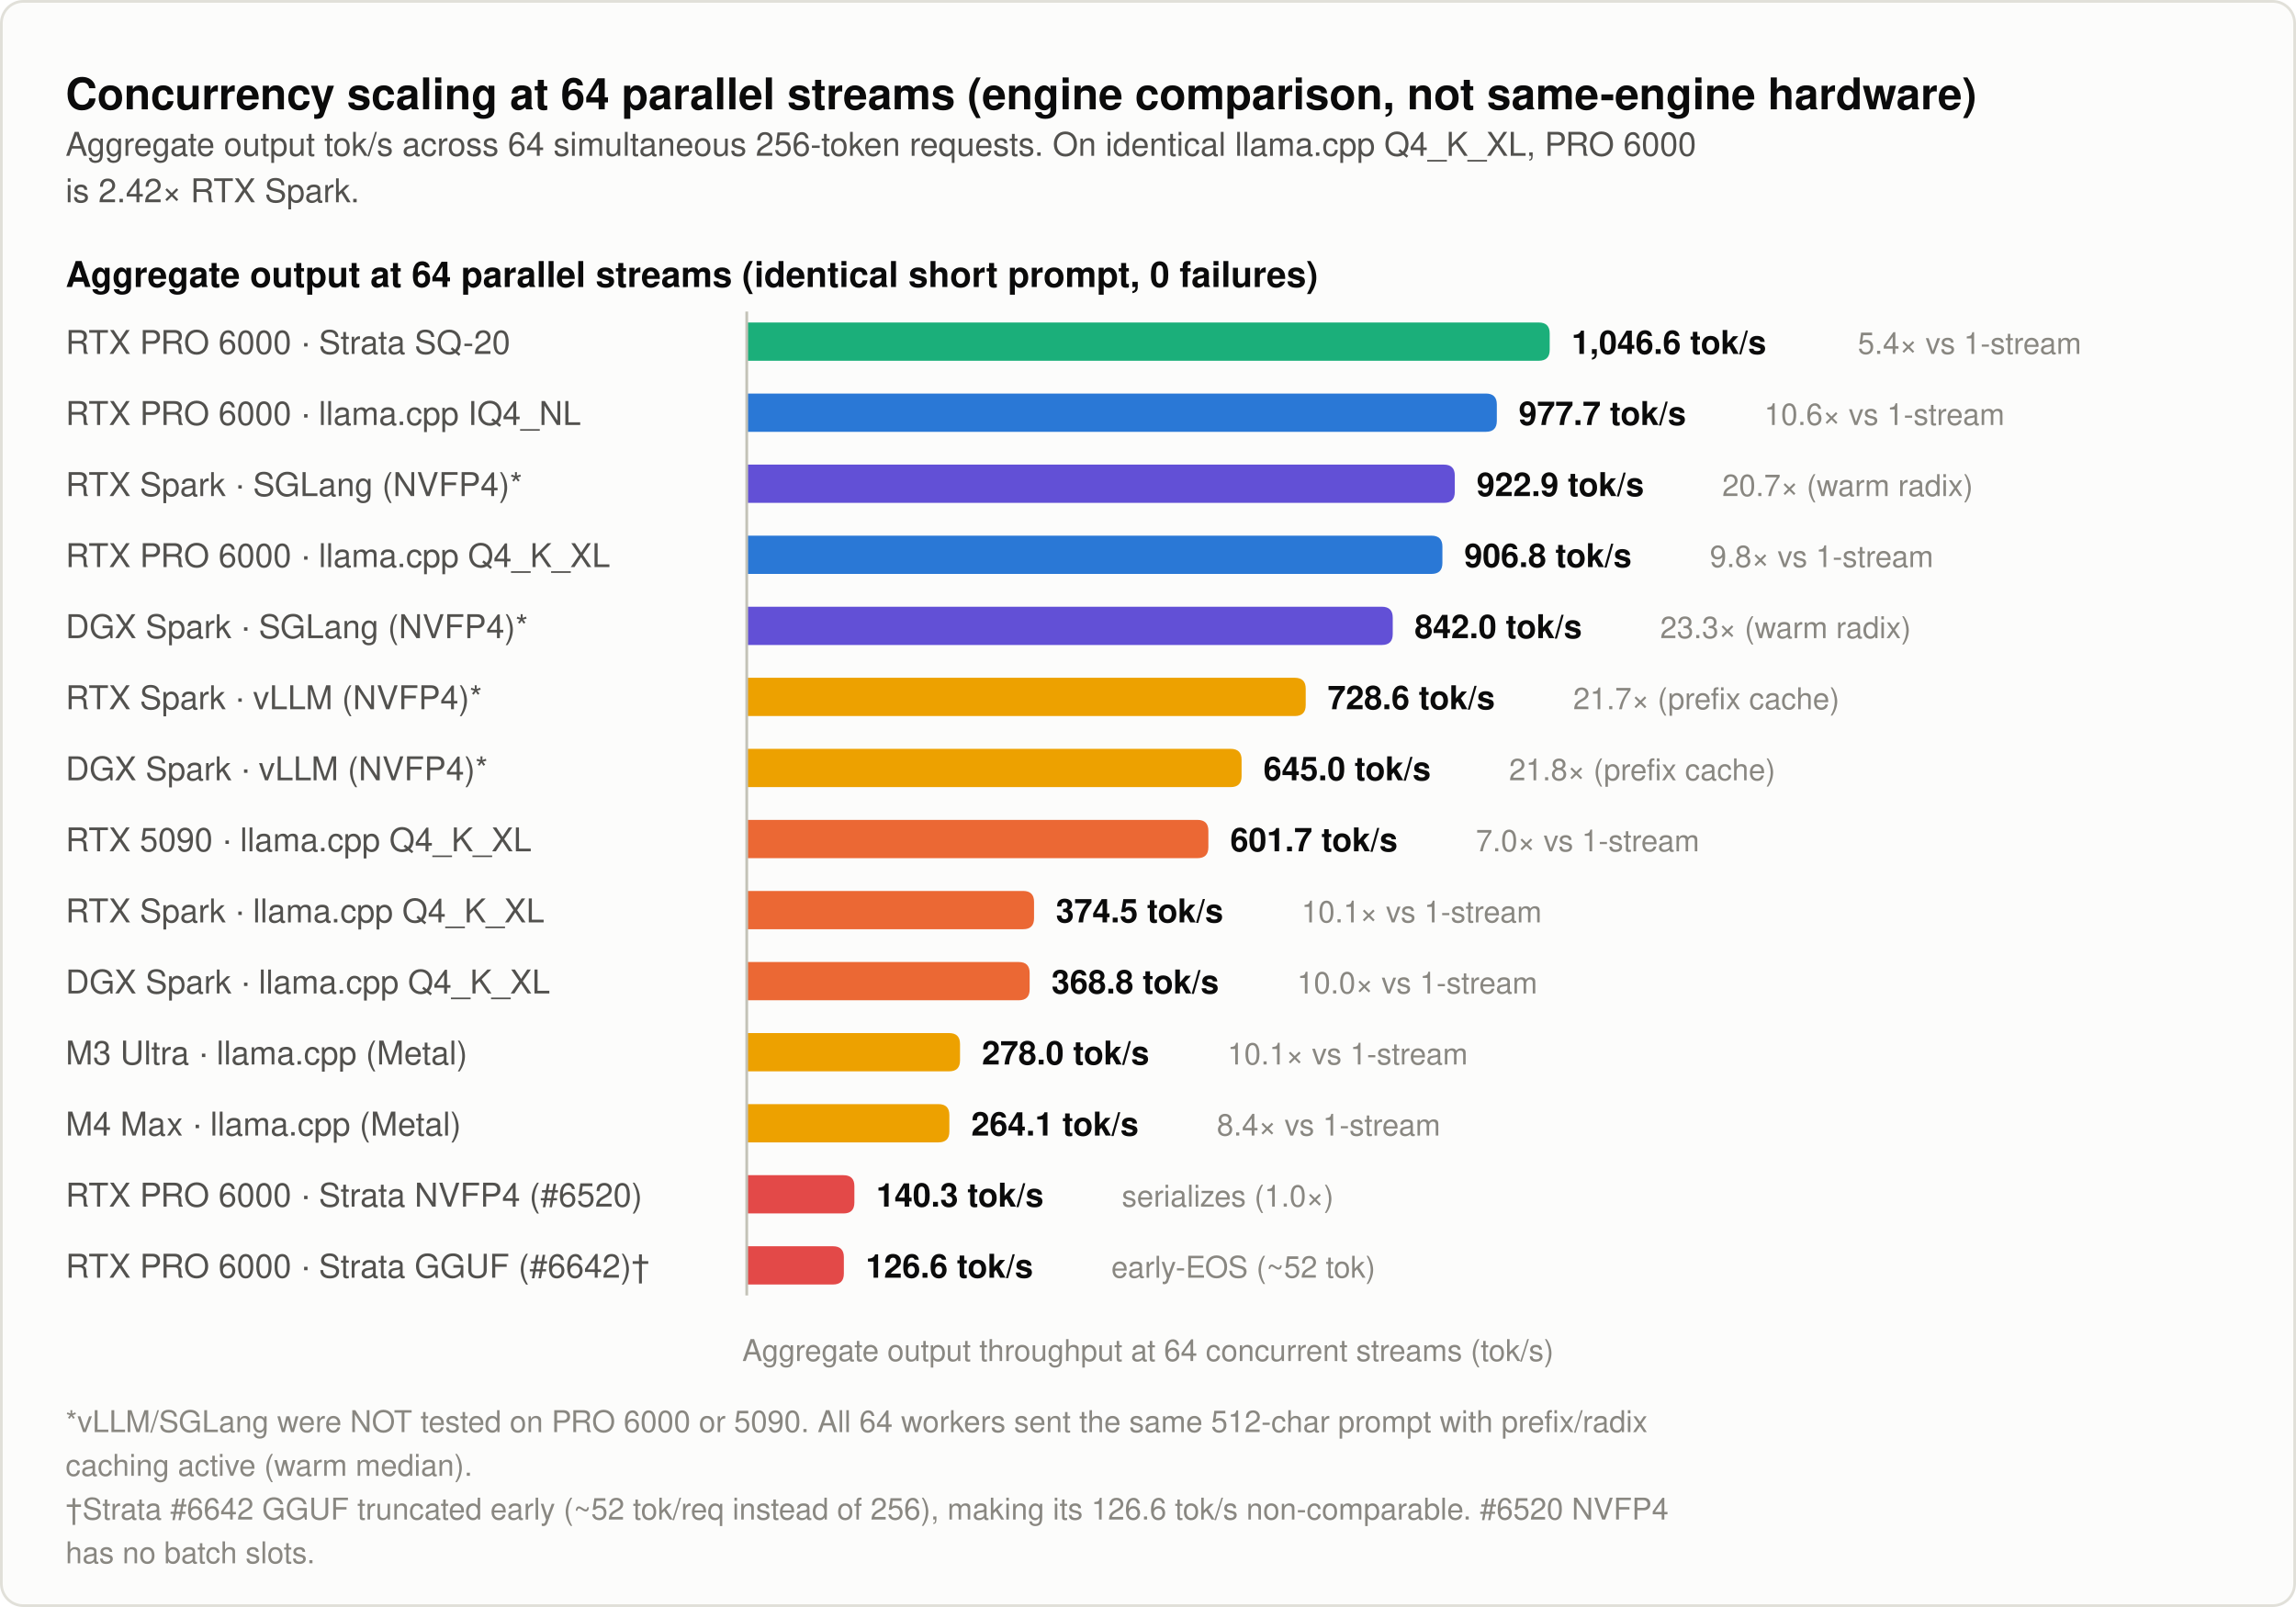
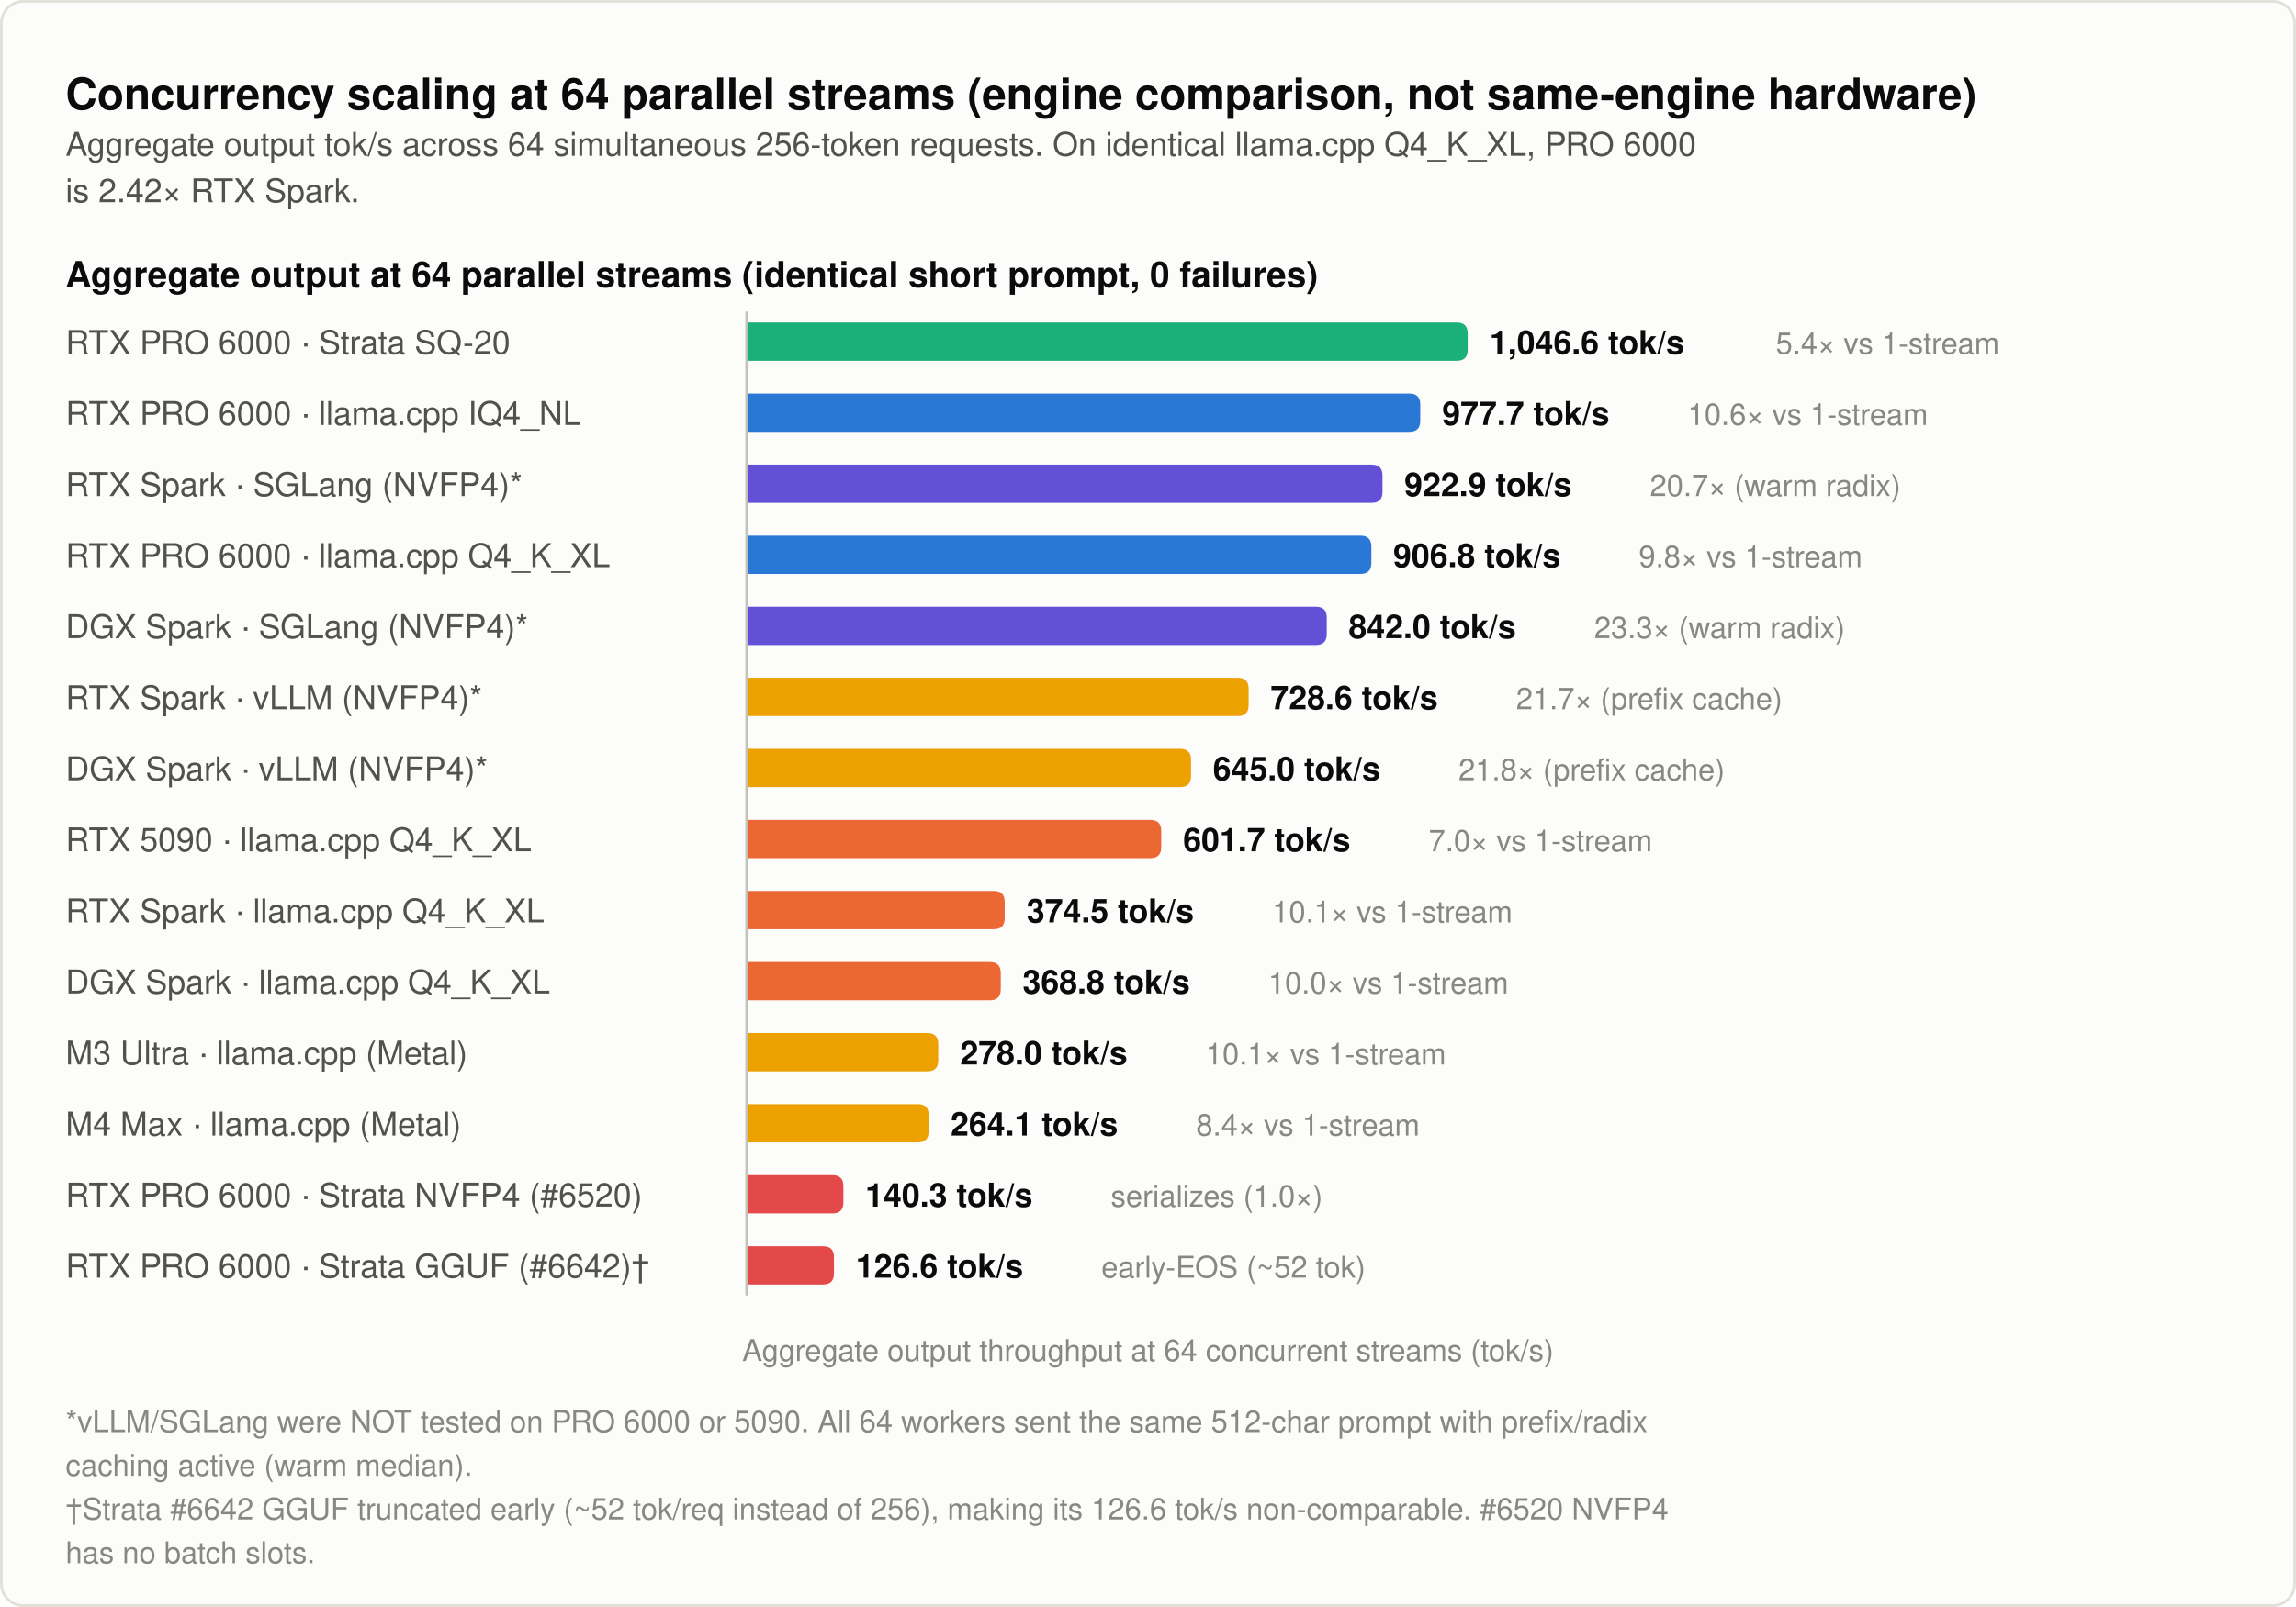
<svg xmlns="http://www.w3.org/2000/svg" width="840" height="588" viewBox="0 0 840 588" role="img" aria-label="Concurrency scaling at 64 parallel streams (engine comparison, not same-engine hardware) Aggregate output tok/s across 64 simultaneous 256-token requests. On identical llama.cpp Q4_K_XL, PRO 6000 is 2.42× RTX Spark." font-family="system-ui, -apple-system, 'Segoe UI', Helvetica, Arial, sans-serif" data-x-scale="linear" data-y-scale="linear">
  <rect x="0.5" y="0.5" width="839" height="587" fill="#fcfcfb" rx="8" stroke="#e1e0d9" stroke-width="1" />
  <text x="24" y="40" font-size="16" fill="#0b0b0b" font-weight="600">Concurrency scaling at 64 parallel streams (engine comparison, not same-engine hardware)</text>
  <text x="24" y="57" font-size="12" fill="#52514e">Aggregate output tok/s across 64 simultaneous 256-token requests. On identical llama.cpp Q4_K_XL, PRO 6000</text>
  <text x="24" y="74" font-size="12" fill="#52514e">is 2.42× RTX Spark.</text>
  <text x="24" y="105" font-size="13" fill="#0b0b0b" font-weight="600">Aggregate output at 64 parallel streams (identical short prompt, 0 failures)</text>
  <text x="24" y="129.5" font-size="12" fill="#52514e">RTX PRO 6000 · Strata SQ-20</text>
-   <path d="M273.2,118 H562.96 Q566.96,118 566.96,122 V128 Q566.96,132 562.96,132 H273.2 Z" fill="#1baf7a" />
-   <text x="574.96" y="129.5" font-size="12" fill="#0b0b0b" font-weight="600">1,046.6 tok/s</text>
-   <text x="679.68" y="129.5" font-size="11" fill="#898781">5.4× vs 1-stream</text>
+   <path d="M273.2,118 H532.96 Q536.96,118 536.96,122 V128 Q536.96,132 532.96,132 H273.2 Z" fill="#1baf7a" />
+   <text x="544.96" y="129.5" font-size="12" fill="#0b0b0b" font-weight="600">1,046.6 tok/s</text>
+   <text x="649.68" y="129.5" font-size="11" fill="#898781">5.4× vs 1-stream</text>
  <text x="24" y="155.5" font-size="12" fill="#52514e">RTX PRO 6000 · llama.cpp IQ4_NL</text>
-   <path d="M273.2,144 H543.62 Q547.62,144 547.62,148 V154 Q547.62,158 543.62,158 H273.2 Z" fill="#2a78d6" />
-   <text x="555.62" y="155.5" font-size="12" fill="#0b0b0b" font-weight="600">977.7 tok/s</text>
-   <text x="645.46" y="155.5" font-size="11" fill="#898781">10.6× vs 1-stream</text>
+   <path d="M273.2,144 H515.6 Q519.6,144 519.6,148 V154 Q519.6,158 515.6,158 H273.2 Z" fill="#2a78d6" />
+   <text x="527.6" y="155.5" font-size="12" fill="#0b0b0b" font-weight="600">977.7 tok/s</text>
+   <text x="617.44" y="155.5" font-size="11" fill="#898781">10.6× vs 1-stream</text>
  <text x="24" y="181.5" font-size="12" fill="#52514e">RTX Spark · SGLang (NVFP4)*</text>
-   <path d="M273.2,170 H528.24 Q532.24,170 532.24,174 V180 Q532.24,184 528.24,184 H273.2 Z" fill="#6250d6" />
-   <text x="540.24" y="181.5" font-size="12" fill="#0b0b0b" font-weight="600">922.9 tok/s</text>
-   <text x="630.08" y="181.5" font-size="11" fill="#898781">20.7× (warm radix)</text>
+   <path d="M273.2,170 H501.79 Q505.79,170 505.79,174 V180 Q505.79,184 501.79,184 H273.2 Z" fill="#6250d6" />
+   <text x="513.79" y="181.5" font-size="12" fill="#0b0b0b" font-weight="600">922.9 tok/s</text>
+   <text x="603.63" y="181.5" font-size="11" fill="#898781">20.7× (warm radix)</text>
  <text x="24" y="207.5" font-size="12" fill="#52514e">RTX PRO 6000 · llama.cpp Q4_K_XL</text>
-   <path d="M273.2,196 H523.71 Q527.71,196 527.71,200 V206 Q527.71,210 523.71,210 H273.2 Z" fill="#2a78d6" />
-   <text x="535.71" y="207.5" font-size="12" fill="#0b0b0b" font-weight="600">906.8 tok/s</text>
-   <text x="625.55" y="207.5" font-size="11" fill="#898781">9.8× vs 1-stream</text>
+   <path d="M273.2,196 H497.72 Q501.72,196 501.72,200 V206 Q501.72,210 497.72,210 H273.2 Z" fill="#2a78d6" />
+   <text x="509.72" y="207.5" font-size="12" fill="#0b0b0b" font-weight="600">906.8 tok/s</text>
+   <text x="599.56" y="207.5" font-size="11" fill="#898781">9.8× vs 1-stream</text>
  <text x="24" y="233.5" font-size="12" fill="#52514e">DGX Spark · SGLang (NVFP4)*</text>
-   <path d="M273.2,222 H505.54 Q509.54,222 509.54,226 V232 Q509.54,236 505.54,236 H273.2 Z" fill="#6250d6" />
-   <text x="517.54" y="233.5" font-size="12" fill="#0b0b0b" font-weight="600">842.0 tok/s</text>
-   <text x="607.38" y="233.5" font-size="11" fill="#898781">23.3× (warm radix)</text>
+   <path d="M273.2,222 H481.4 Q485.4,222 485.4,226 V232 Q485.4,236 481.4,236 H273.2 Z" fill="#6250d6" />
+   <text x="493.4" y="233.5" font-size="12" fill="#0b0b0b" font-weight="600">842.0 tok/s</text>
+   <text x="583.24" y="233.5" font-size="11" fill="#898781">23.3× (warm radix)</text>
  <text x="24" y="259.5" font-size="12" fill="#52514e">RTX Spark · vLLM (NVFP4)*</text>
-   <path d="M273.2,248 H473.7 Q477.7,248 477.7,252 V258 Q477.7,262 473.7,262 H273.2 Z" fill="#eda100" />
-   <text x="485.7" y="259.5" font-size="12" fill="#0b0b0b" font-weight="600">728.6 tok/s</text>
-   <text x="575.54" y="259.5" font-size="11" fill="#898781">21.7× (prefix cache)</text>
+   <path d="M273.2,248 H452.82 Q456.82,248 456.82,252 V258 Q456.82,262 452.82,262 H273.2 Z" fill="#eda100" />
+   <text x="464.82" y="259.5" font-size="12" fill="#0b0b0b" font-weight="600">728.6 tok/s</text>
+   <text x="554.66" y="259.5" font-size="11" fill="#898781">21.7× (prefix cache)</text>
  <text x="24" y="285.5" font-size="12" fill="#52514e">DGX Spark · vLLM (NVFP4)*</text>
-   <path d="M273.2,274 H450.24 Q454.24,274 454.24,278 V284 Q454.24,288 450.24,288 H273.2 Z" fill="#eda100" />
-   <text x="462.24" y="285.5" font-size="12" fill="#0b0b0b" font-weight="600">645.0 tok/s</text>
-   <text x="552.08" y="285.5" font-size="11" fill="#898781">21.8× (prefix cache)</text>
+   <path d="M273.2,274 H431.75 Q435.75,274 435.75,278 V284 Q435.75,288 431.75,288 H273.2 Z" fill="#eda100" />
+   <text x="443.75" y="285.5" font-size="12" fill="#0b0b0b" font-weight="600">645.0 tok/s</text>
+   <text x="533.59" y="285.5" font-size="11" fill="#898781">21.8× (prefix cache)</text>
  <text x="24" y="311.5" font-size="12" fill="#52514e">RTX 5090 · llama.cpp Q4_K_XL</text>
-   <path d="M273.2,300 H438.09 Q442.09,300 442.09,304 V310 Q442.09,314 438.09,314 H273.2 Z" fill="#eb6834" />
-   <text x="450.09" y="311.5" font-size="12" fill="#0b0b0b" font-weight="600">601.7 tok/s</text>
-   <text x="539.93" y="311.5" font-size="11" fill="#898781">7.0× vs 1-stream</text>
+   <path d="M273.2,300 H420.84 Q424.84,300 424.84,304 V310 Q424.84,314 420.84,314 H273.2 Z" fill="#eb6834" />
+   <text x="432.84" y="311.5" font-size="12" fill="#0b0b0b" font-weight="600">601.7 tok/s</text>
+   <text x="522.68" y="311.5" font-size="11" fill="#898781">7.0× vs 1-stream</text>
  <text x="24" y="337.5" font-size="12" fill="#52514e">RTX Spark · llama.cpp Q4_K_XL</text>
-   <path d="M273.2,326 H374.31 Q378.31,326 378.31,330 V336 Q378.31,340 374.31,340 H273.2 Z" fill="#eb6834" />
-   <text x="386.31" y="337.5" font-size="12" fill="#0b0b0b" font-weight="600">374.5 tok/s</text>
-   <text x="476.15" y="337.5" font-size="11" fill="#898781">10.1× vs 1-stream</text>
+   <path d="M273.2,326 H363.58 Q367.58,326 367.58,330 V336 Q367.58,340 363.58,340 H273.2 Z" fill="#eb6834" />
+   <text x="375.58" y="337.5" font-size="12" fill="#0b0b0b" font-weight="600">374.5 tok/s</text>
+   <text x="465.42" y="337.5" font-size="11" fill="#898781">10.1× vs 1-stream</text>
  <text x="24" y="363.5" font-size="12" fill="#52514e">DGX Spark · llama.cpp Q4_K_XL</text>
-   <path d="M273.2,352 H372.7 Q376.7,352 376.7,356 V362 Q376.7,366 372.7,366 H273.2 Z" fill="#eb6834" />
-   <text x="384.7" y="363.5" font-size="12" fill="#0b0b0b" font-weight="600">368.8 tok/s</text>
-   <text x="474.54" y="363.5" font-size="11" fill="#898781">10.0× vs 1-stream</text>
+   <path d="M273.2,352 H362.13 Q366.13,352 366.13,356 V362 Q366.13,366 362.13,366 H273.2 Z" fill="#eb6834" />
+   <text x="374.13" y="363.5" font-size="12" fill="#0b0b0b" font-weight="600">368.8 tok/s</text>
+   <text x="463.97" y="363.5" font-size="11" fill="#898781">10.0× vs 1-stream</text>
  <text x="24" y="389.5" font-size="12" fill="#52514e">M3 Ultra · llama.cpp (Metal)</text>
-   <path d="M273.2,378 H347.23 Q351.23,378 351.23,382 V388 Q351.23,392 347.23,392 H273.2 Z" fill="#eda100" />
-   <text x="359.23" y="389.5" font-size="12" fill="#0b0b0b" font-weight="600">278.0 tok/s</text>
-   <text x="449.07" y="389.5" font-size="11" fill="#898781">10.1× vs 1-stream</text>
+   <path d="M273.2,378 H339.26 Q343.26,378 343.26,382 V388 Q343.26,392 339.26,392 H273.2 Z" fill="#eda100" />
+   <text x="351.26" y="389.5" font-size="12" fill="#0b0b0b" font-weight="600">278.0 tok/s</text>
+   <text x="441.1" y="389.5" font-size="11" fill="#898781">10.1× vs 1-stream</text>
  <text x="24" y="415.5" font-size="12" fill="#52514e">M4 Max · llama.cpp (Metal)</text>
-   <path d="M273.2,404 H343.33 Q347.33,404 347.33,408 V414 Q347.33,418 343.33,418 H273.2 Z" fill="#eda100" />
-   <text x="355.33" y="415.5" font-size="12" fill="#0b0b0b" font-weight="600">264.1 tok/s</text>
-   <text x="445.17" y="415.5" font-size="11" fill="#898781">8.4× vs 1-stream</text>
+   <path d="M273.2,404 H335.76 Q339.76,404 339.76,408 V414 Q339.76,418 335.76,418 H273.2 Z" fill="#eda100" />
+   <text x="347.76" y="415.5" font-size="12" fill="#0b0b0b" font-weight="600">264.1 tok/s</text>
+   <text x="437.6" y="415.5" font-size="11" fill="#898781">8.4× vs 1-stream</text>
  <text x="24" y="441.5" font-size="12" fill="#52514e">RTX PRO 6000 · Strata NVFP4 (#6520)</text>
-   <path d="M273.2,430 H308.58 Q312.58,430 312.58,434 V440 Q312.58,444 308.58,444 H273.2 Z" fill="#e34948" />
-   <text x="320.58" y="441.5" font-size="12" fill="#0b0b0b" font-weight="600">140.3 tok/s</text>
-   <text x="410.42" y="441.5" font-size="11" fill="#898781">serializes (1.0×)</text>
+   <path d="M273.2,430 H304.56 Q308.56,430 308.56,434 V440 Q308.56,444 304.56,444 H273.2 Z" fill="#e34948" />
+   <text x="316.56" y="441.5" font-size="12" fill="#0b0b0b" font-weight="600">140.3 tok/s</text>
+   <text x="406.4" y="441.5" font-size="11" fill="#898781">serializes (1.0×)</text>
  <text x="24" y="467.5" font-size="12" fill="#52514e">RTX PRO 6000 · Strata GGUF (#6642)†</text>
-   <path d="M273.2,456 H304.73 Q308.73,456 308.73,460 V466 Q308.73,470 304.73,470 H273.2 Z" fill="#e34948" />
-   <text x="316.73" y="467.5" font-size="12" fill="#0b0b0b" font-weight="600">126.6 tok/s</text>
-   <text x="406.57" y="467.5" font-size="11" fill="#898781">early-EOS (~52 tok)</text>
+   <path d="M273.2,456 H301.11 Q305.11,456 305.11,460 V466 Q305.11,470 301.11,470 H273.2 Z" fill="#e34948" />
+   <text x="313.11" y="467.5" font-size="12" fill="#0b0b0b" font-weight="600">126.6 tok/s</text>
+   <text x="402.95" y="467.5" font-size="11" fill="#898781">early-EOS (~52 tok)</text>
  <line x1="273.2" y1="114" x2="273.2" y2="474" stroke="#c3c2b7" stroke-width="1" />
  <text x="420" y="498" font-size="11" fill="#898781" text-anchor="middle">Aggregate output throughput at 64 concurrent streams (tok/s)</text>
  <text x="24" y="524" font-size="11" fill="#898781">*vLLM/SGLang were NOT tested on PRO 6000 or 5090. All 64 workers sent the same 512-char prompt with prefix/radix</text>
  <text x="24" y="540" font-size="11" fill="#898781">caching active (warm median).</text>
  <text x="24" y="556" font-size="11" fill="#898781">†Strata #6642 GGUF truncated early (~52 tok/req instead of 256), making its 126.6 tok/s non-comparable. #6520 NVFP4</text>
  <text x="24" y="572" font-size="11" fill="#898781">has no batch slots.</text>
</svg>
